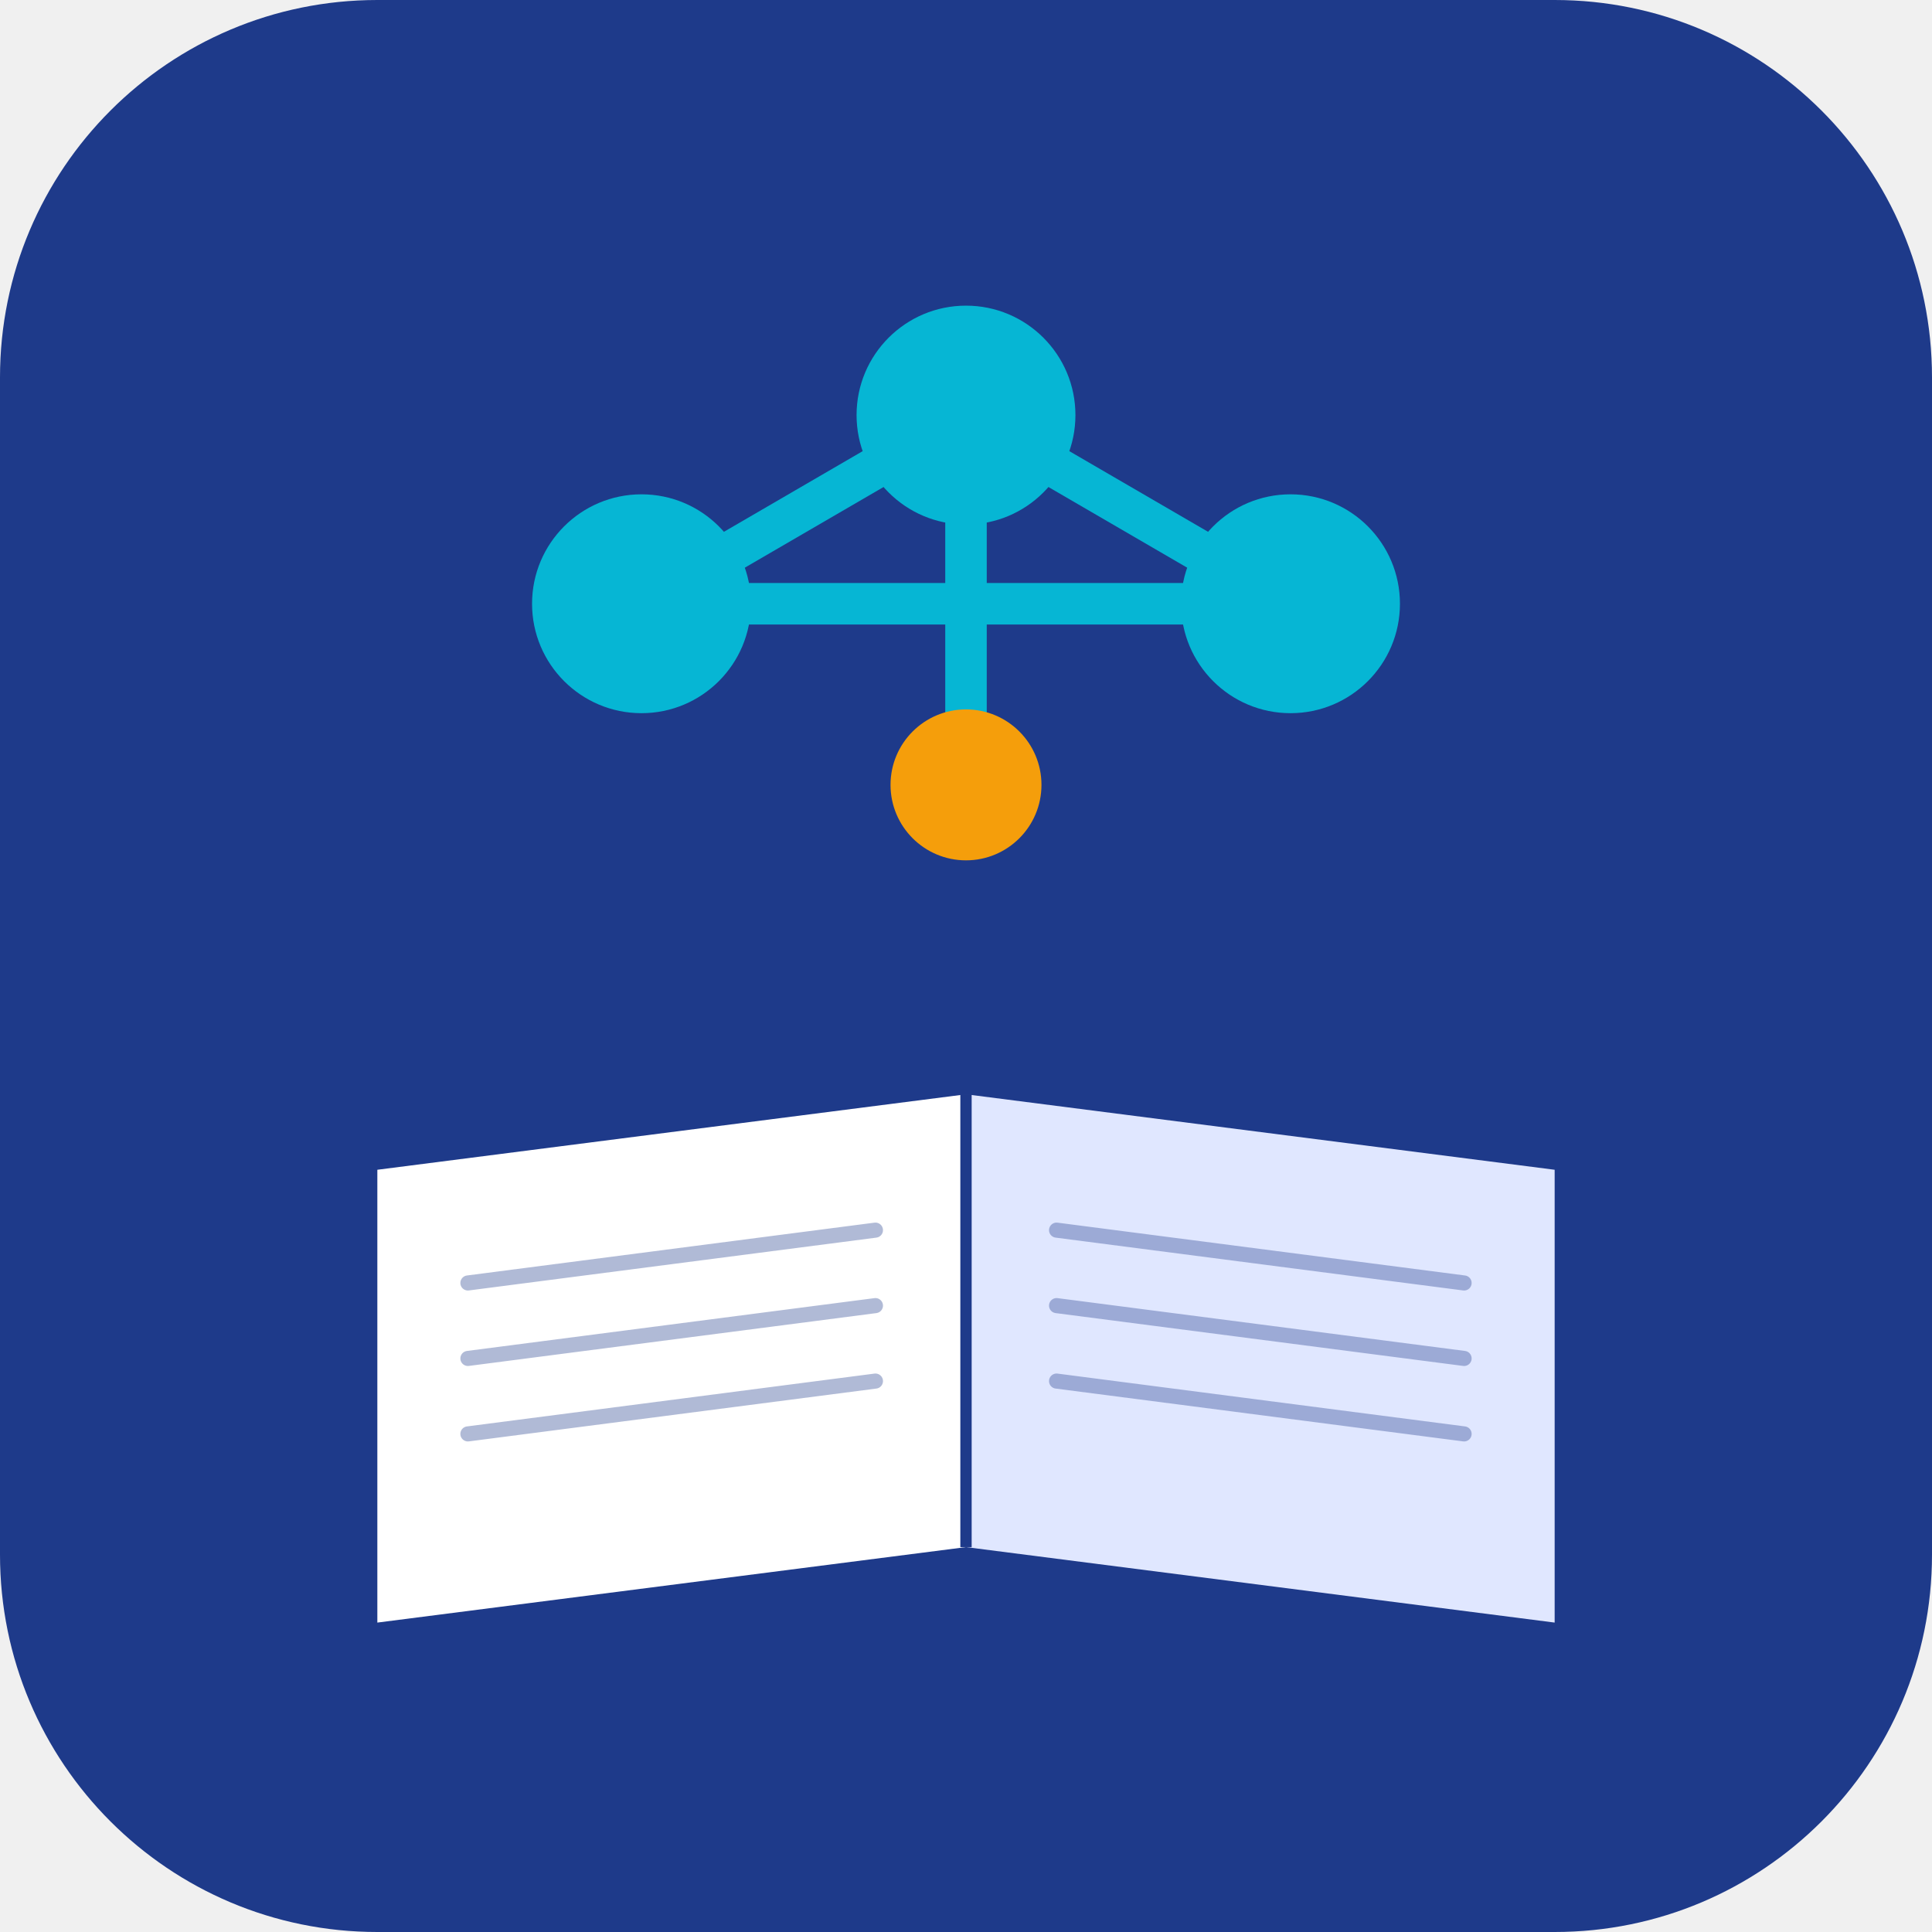
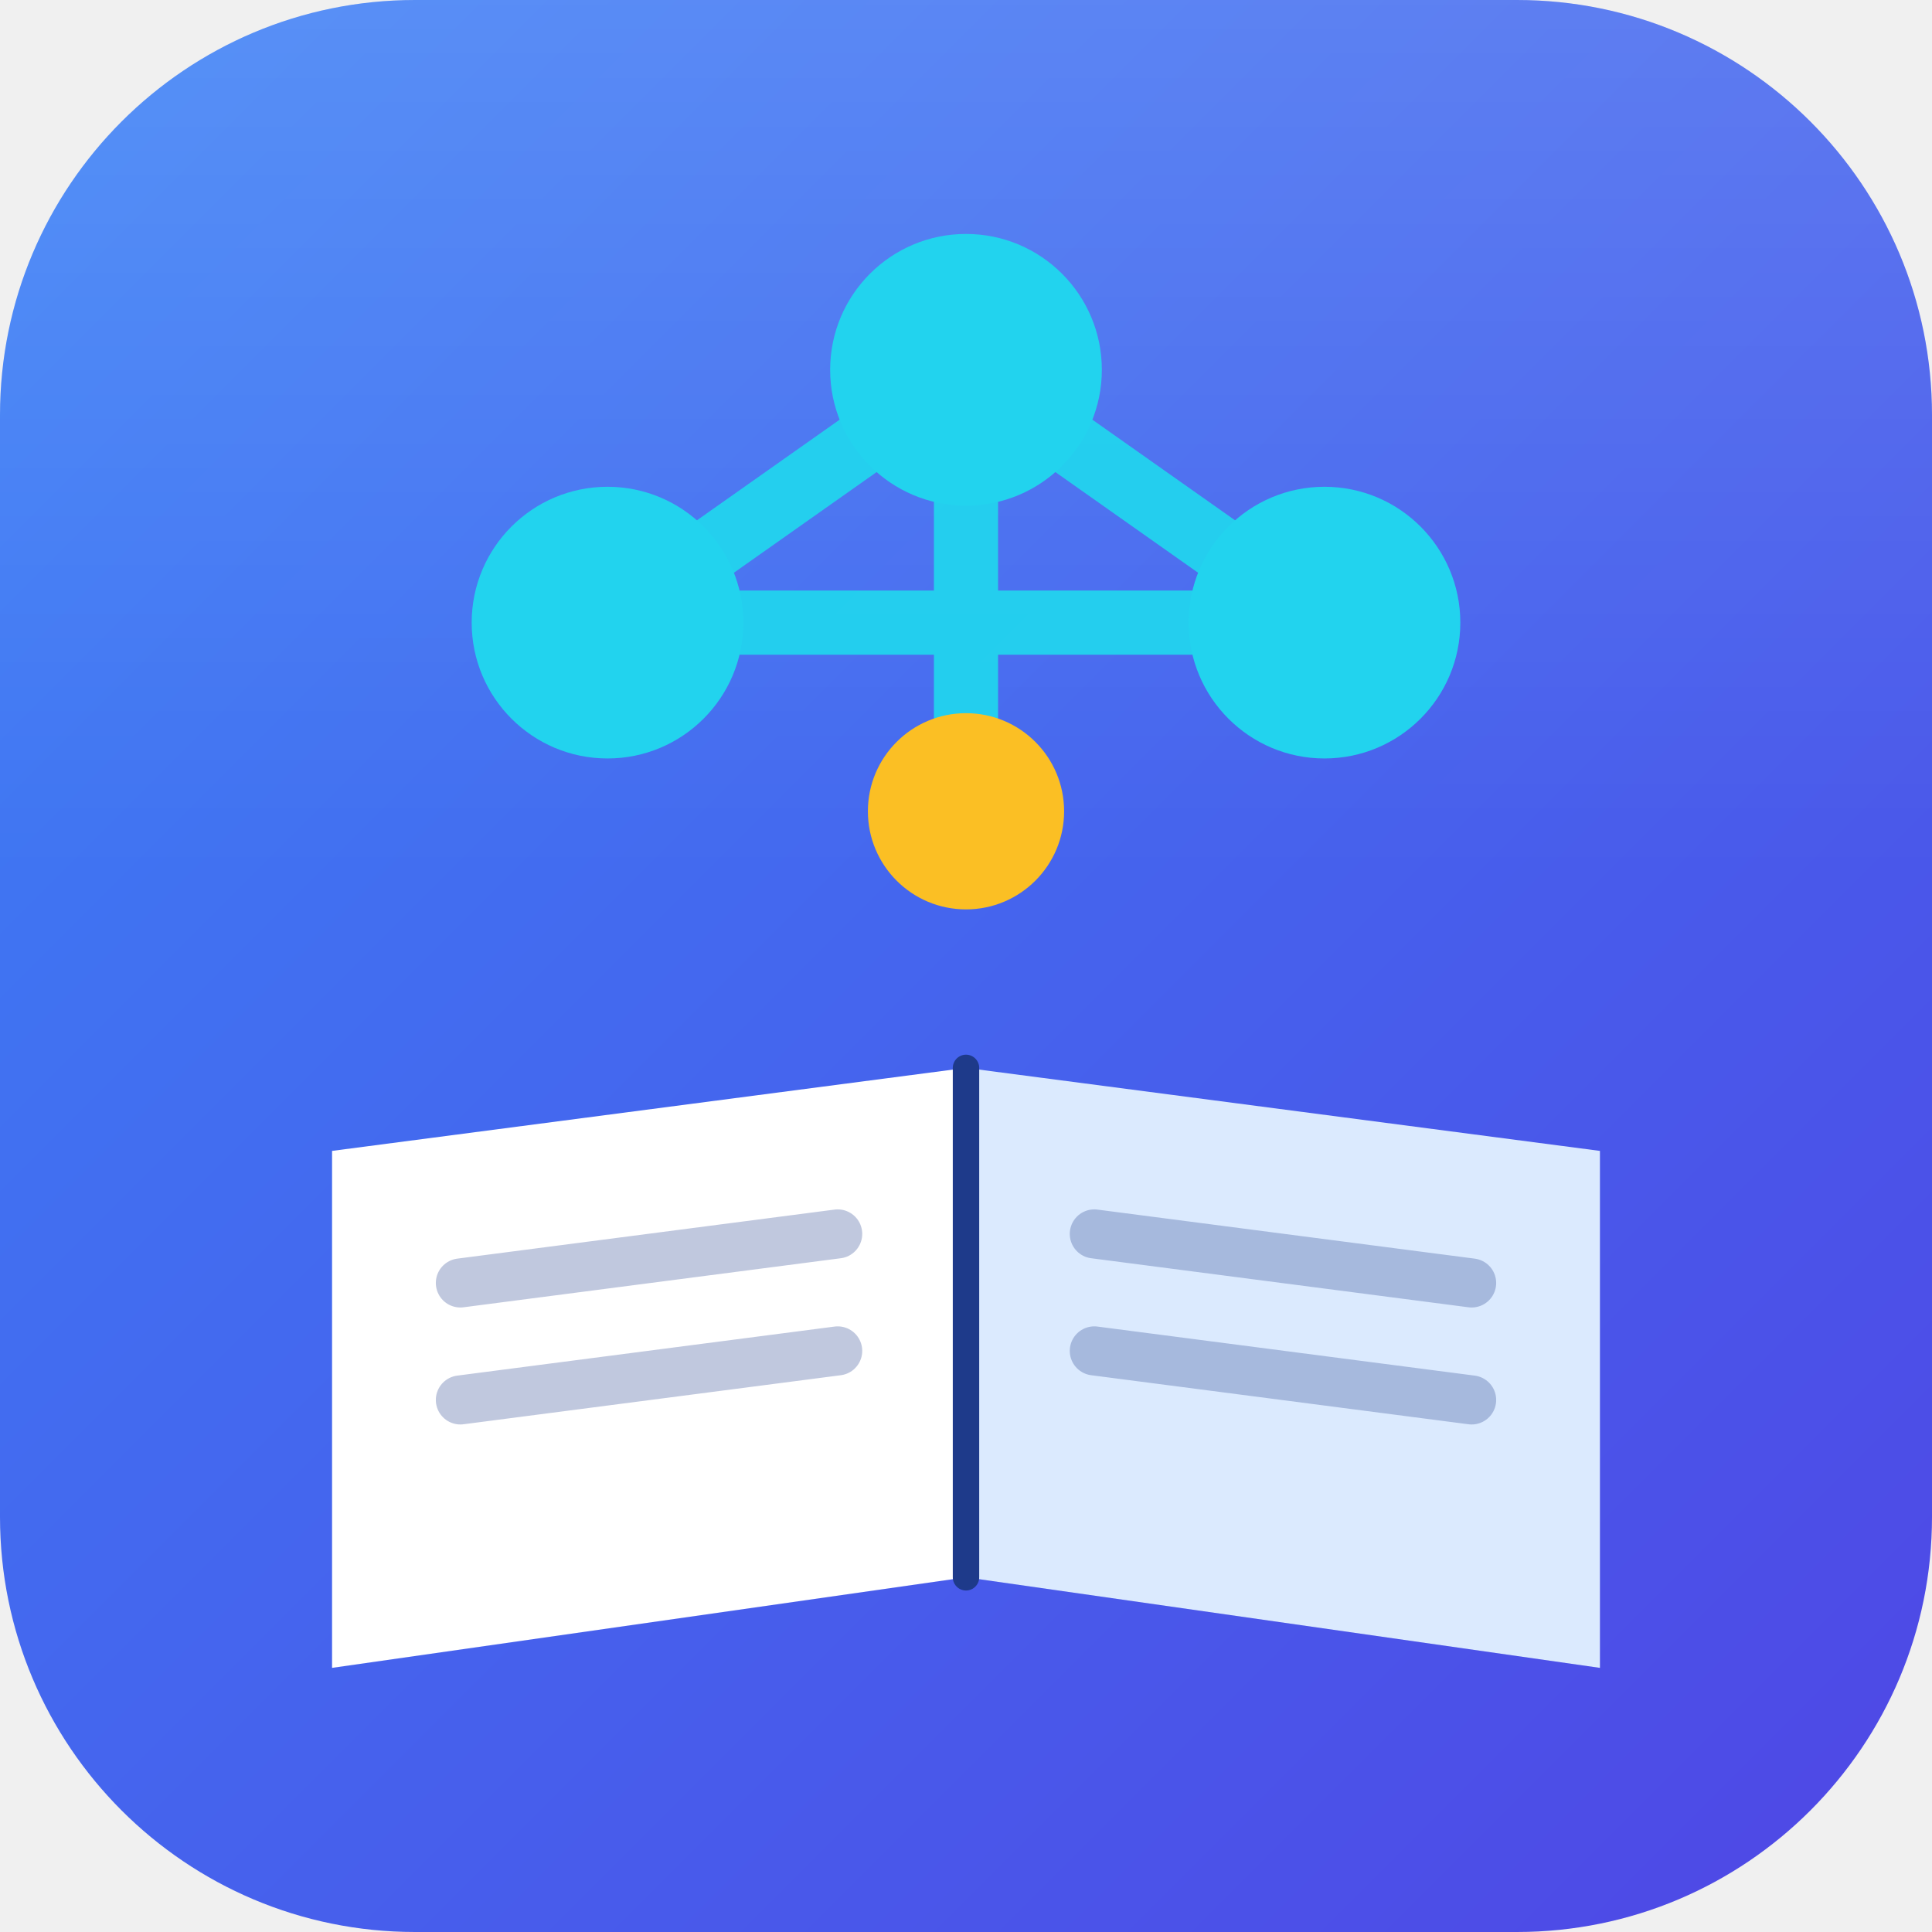
<svg xmlns="http://www.w3.org/2000/svg" viewBox="0 0 1024 1024" width="1024" height="1024">
-   <rect x="0" y="0" width="1024" height="1024" rx="200" ry="200" fill="#1E3A8A" />
-   <g stroke="#06B6D4" stroke-width="22" stroke-linecap="round" fill="none">
-     <line x1="340" y1="320" x2="684" y2="320" />
-     <line x1="340" y1="320" x2="512" y2="220" />
-     <line x1="684" y1="320" x2="512" y2="220" />
-     <line x1="512" y1="220" x2="512" y2="416" />
+   <defs>
+     <linearGradient id="bg" x1="0" y1="0" x2="1024" y2="1024" gradientUnits="userSpaceOnUse">
+       <stop offset="0" stop-color="#3B82F6" />
+       <stop offset="1" stop-color="#4F46E5" />
+     </linearGradient>
+     <linearGradient id="sheen" x1="0" y1="0" x2="0" y2="1024" gradientUnits="userSpaceOnUse">
+       <stop offset="0" stop-color="#FFFFFF" stop-opacity="0.14" />
+       <stop offset="0.45" stop-color="#FFFFFF" stop-opacity="0" />
+     </linearGradient>
+   </defs>
+   <rect x="0" y="0" width="1024" height="1024" rx="220" ry="220" fill="url(#bg)" />
+   <rect x="0" y="0" width="1024" height="1024" rx="220" ry="220" fill="url(#sheen)" />
+   <g stroke="#22D3EE" stroke-width="34" stroke-linecap="round" fill="none" opacity="0.95">
+     <line x1="322" y1="330" x2="702" y2="330" />
+     <line x1="322" y1="330" x2="512" y2="196" />
+     <line x1="702" y1="330" x2="512" y2="196" />
+     <line x1="512" y1="196" x2="512" y2="430" />
  </g>
  <g>
-     <circle cx="340" cy="320" r="58" fill="#06B6D4" />
-     <circle cx="684" cy="320" r="58" fill="#06B6D4" />
-     <circle cx="512" cy="220" r="58" fill="#06B6D4" />
-     <circle cx="512" cy="416" r="40" fill="#F59E0B" />
+     <circle cx="322" cy="330" r="72" fill="#22D3EE" />
+     <circle cx="702" cy="330" r="72" fill="#22D3EE" />
+     <circle cx="512" cy="196" r="72" fill="#22D3EE" />
+     <circle cx="512" cy="430" r="52" fill="#FBBF24" />
  </g>
  <g>
-     <path d="M 200 620              L 512 580              L 512 820              L 200 860              Z" fill="#FFFFFF" />
-     <path d="M 824 620              L 512 580              L 512 820              L 824 860              Z" fill="#E0E7FF" />
-     <g stroke="#1E3A8A" stroke-width="8" stroke-linecap="round" opacity="0.35">
-       <line x1="248" y1="680" x2="464" y2="652" />
-       <line x1="248" y1="720" x2="464" y2="692" />
-       <line x1="248" y1="760" x2="464" y2="732" />
-       <line x1="560" y1="652" x2="776" y2="680" />
-       <line x1="560" y1="692" x2="776" y2="720" />
-       <line x1="560" y1="732" x2="776" y2="760" />
+     <path d="M 176 610              L 512 566              L 512 836              L 176 884              Z" fill="#FFFFFF" />
+     <path d="M 848 610              L 512 566              L 512 836              L 848 884              Z" fill="#DBEAFE" />
+     <line x1="512" y1="566" x2="512" y2="836" stroke="#1E3A8A" stroke-width="14" stroke-linecap="round" />
+     <g stroke="#1E3A8A" stroke-width="26" stroke-linecap="round" opacity="0.28">
+       <line x1="244" y1="680" x2="444" y2="654" />
+       <line x1="244" y1="742" x2="444" y2="716" />
+       <line x1="580" y1="654" x2="780" y2="680" />
+       <line x1="580" y1="716" x2="780" y2="742" />
    </g>
-     <line x1="512" y1="580" x2="512" y2="820" stroke="#1E3A8A" stroke-width="6" />
  </g>
</svg>
